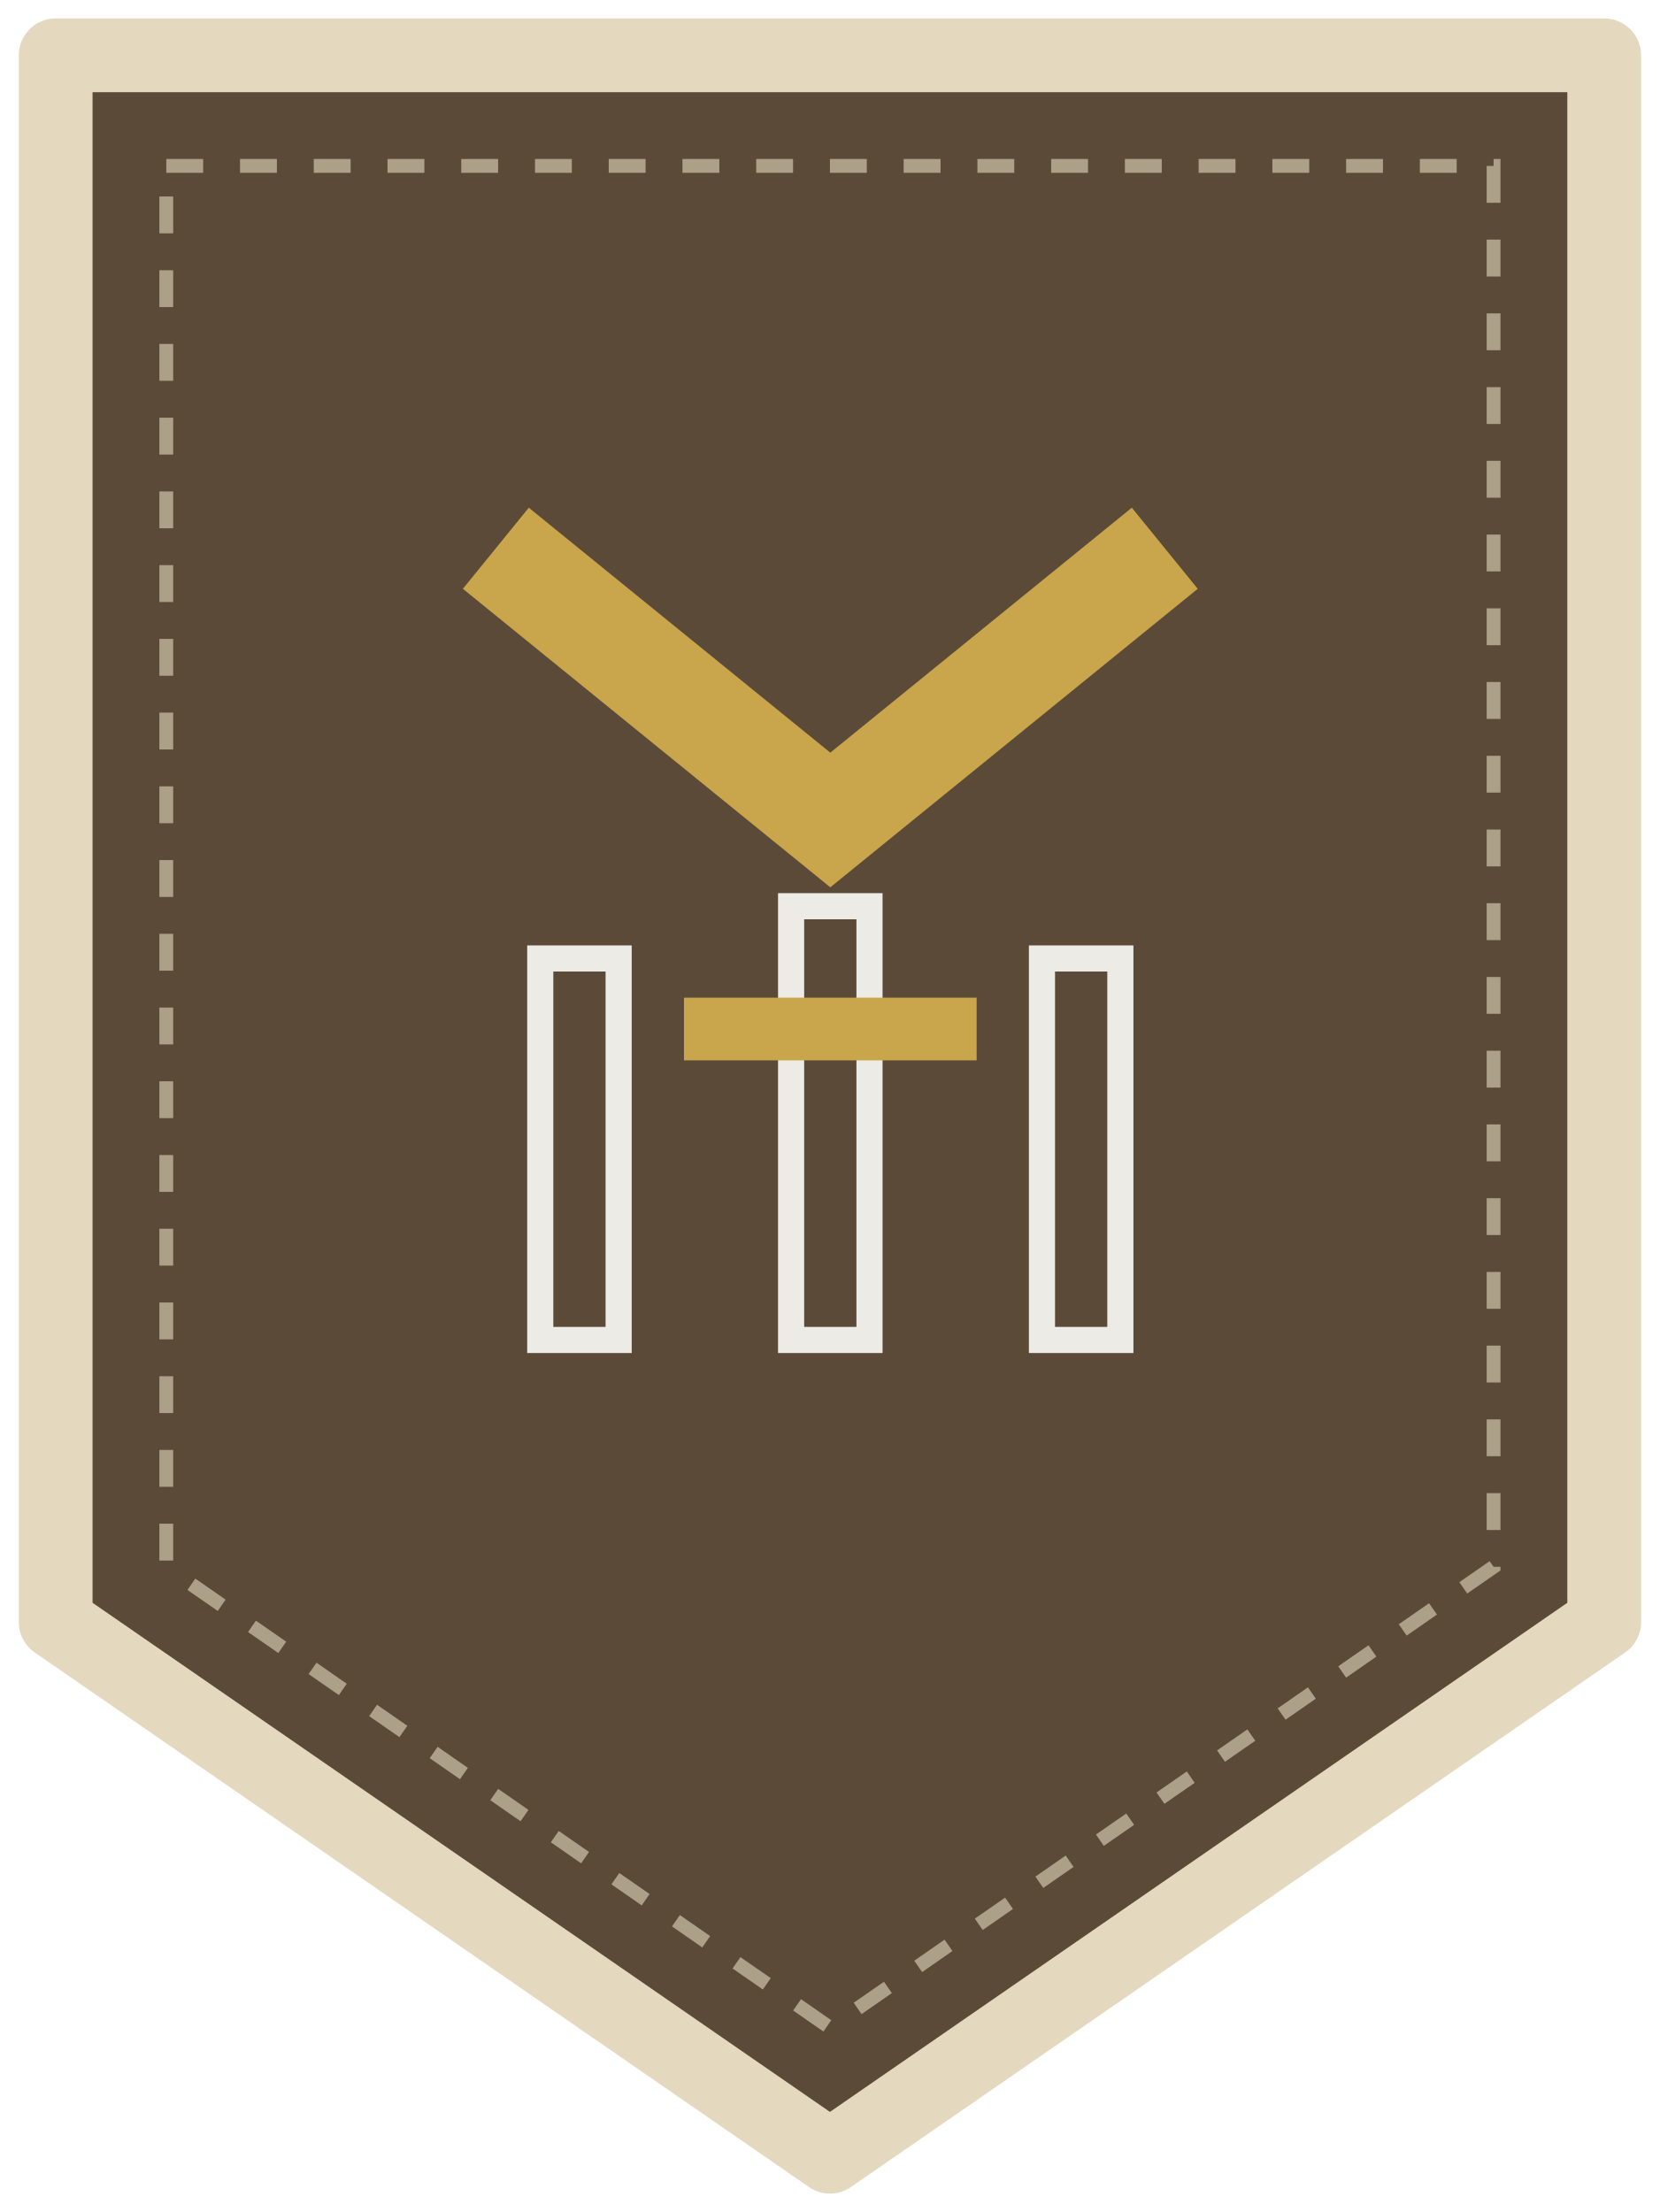
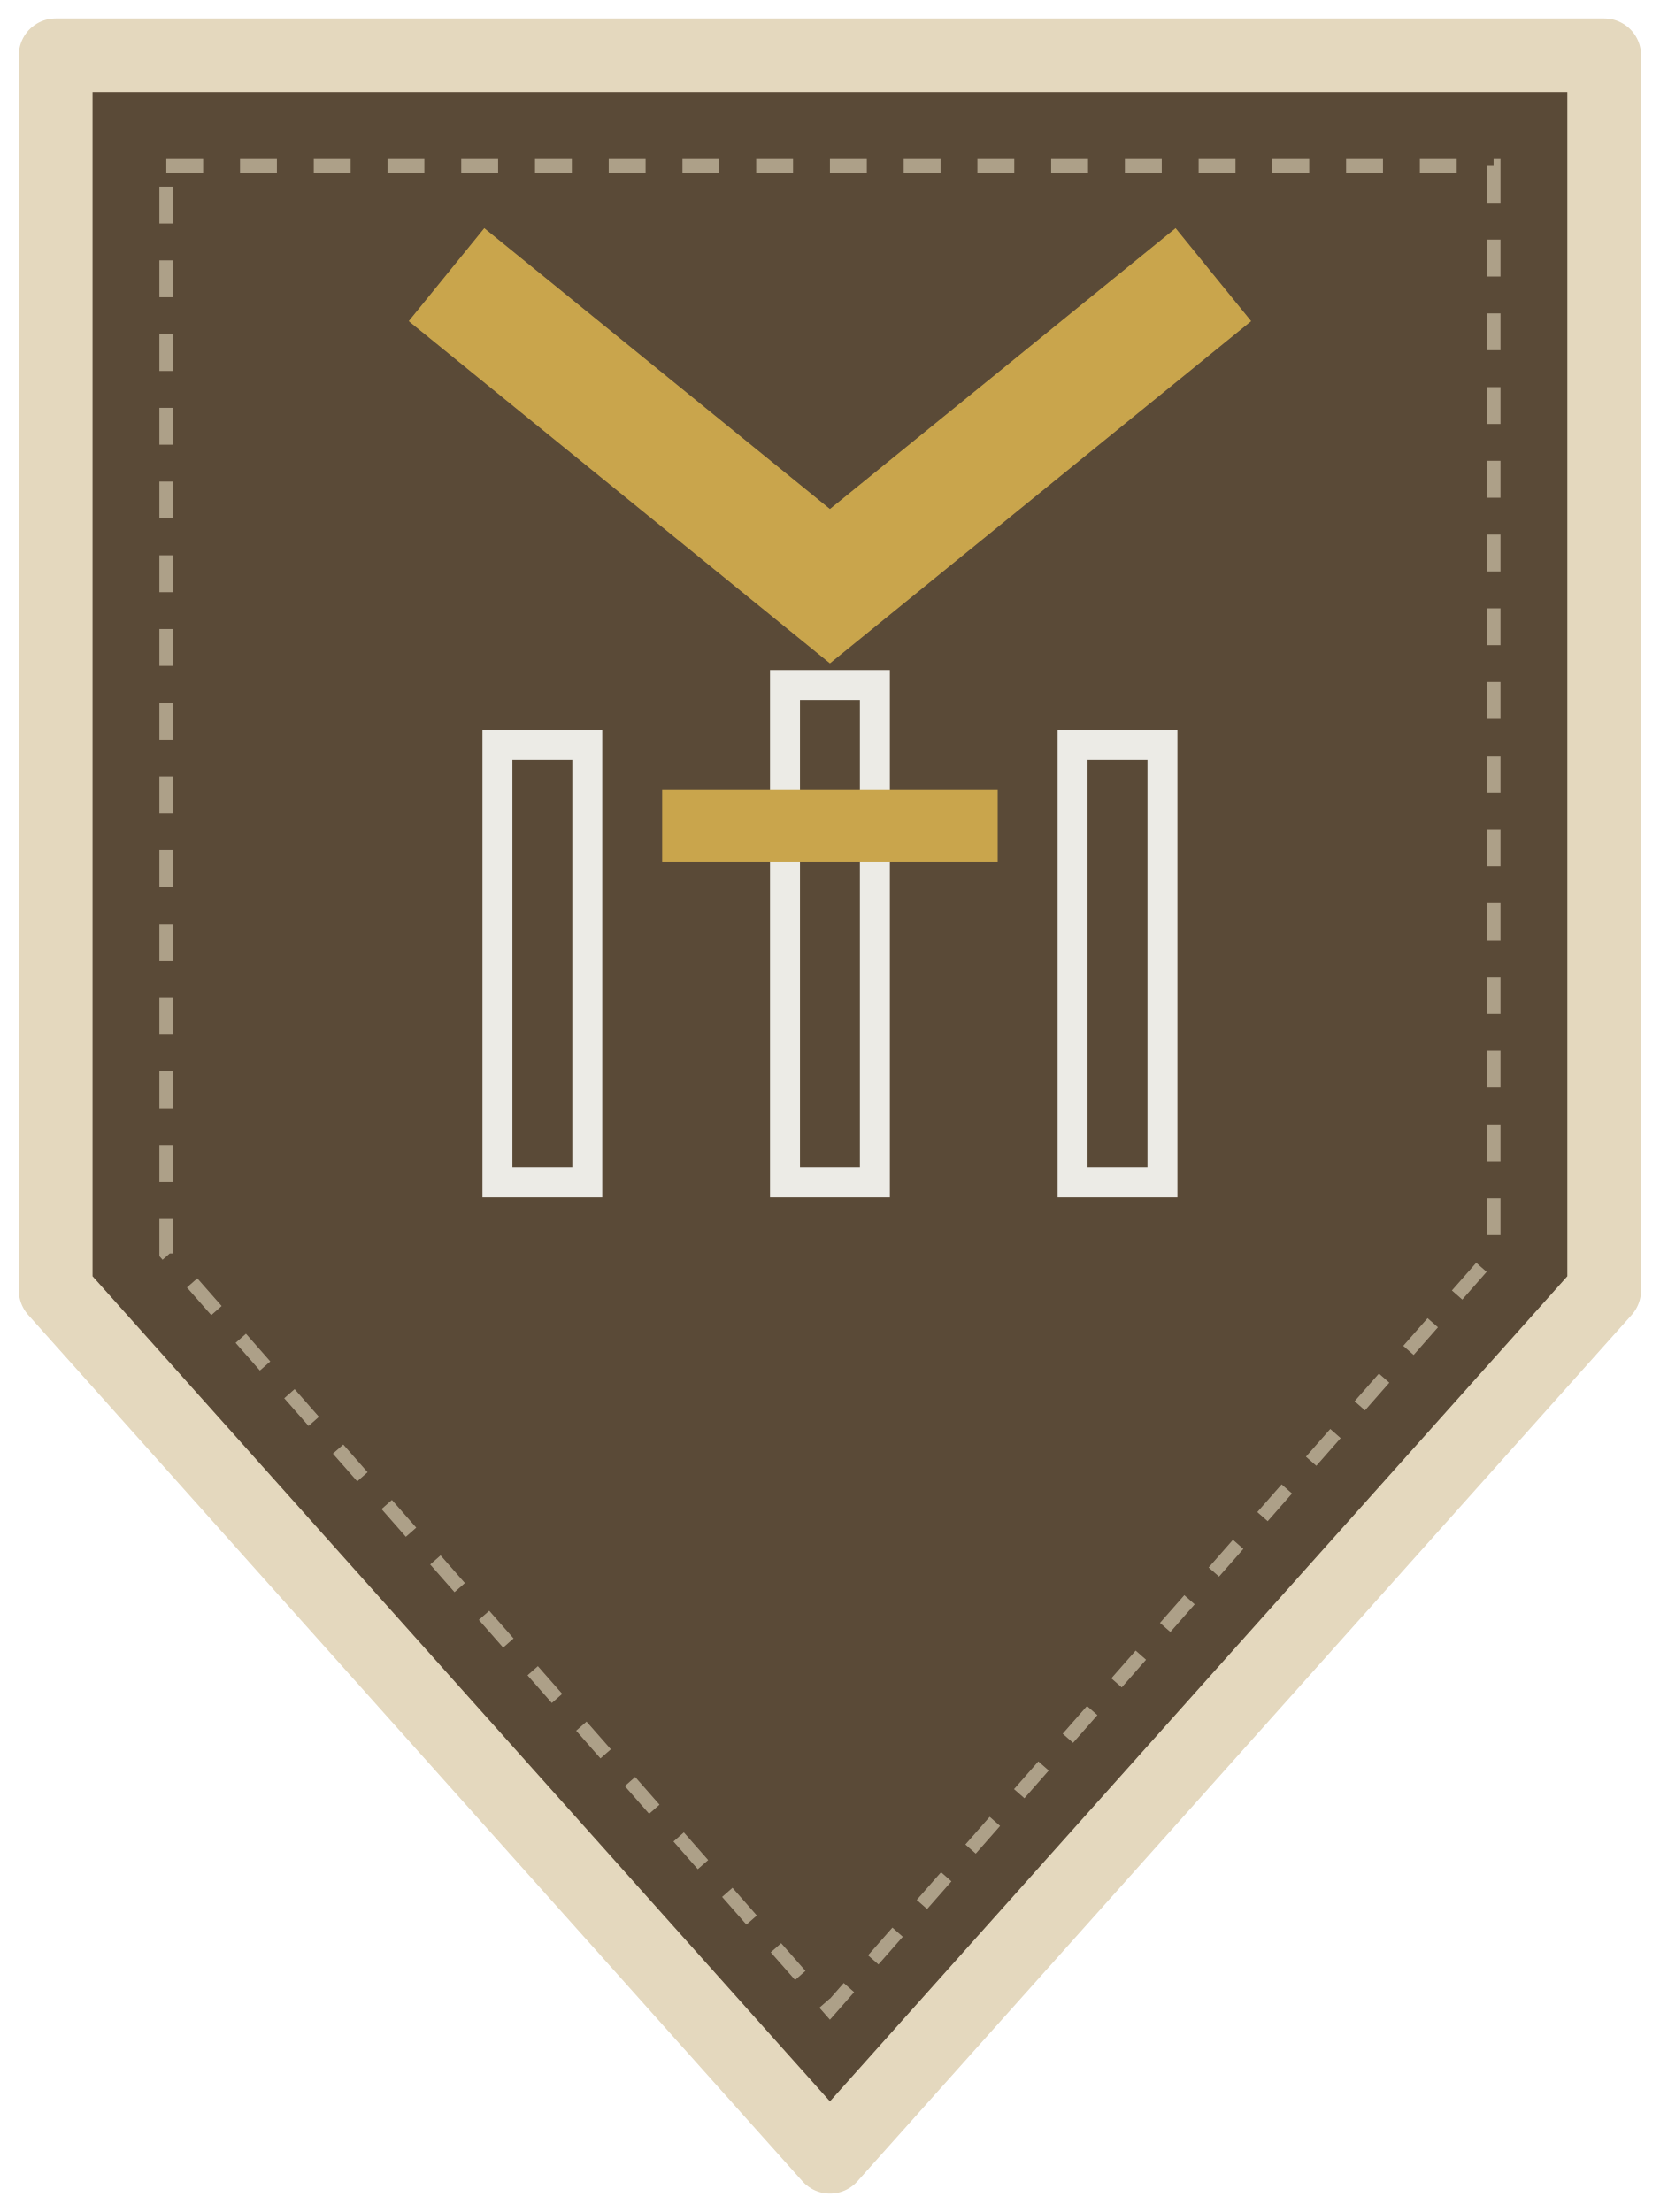
<svg xmlns="http://www.w3.org/2000/svg" viewBox="0 0 180 240" width="55mm" height="73.3mm">
-   <path d="M6 6 H174 V176 L90 234 L6 176 Z" fill="#5A4A37" stroke="#E4D8BE" stroke-width="8" stroke-linejoin="round" />
-   <path d="M18 18 H162 V170 L90 220 L18 170 Z" fill="none" stroke="#E4D8BE" stroke-width="1.5" stroke-dasharray="4 4" opacity="0.6" />
-   <g transform="translate(22 30) scale(0.567)">
+   <path d="M6 6 H174 V140 L90 234 L6 140 Z" fill="#5A4A37" stroke="#E4D8BE" stroke-width="8" stroke-linejoin="round" />
+   <path d="M18 18 H162 V136 L90 218 L18 136 Z" fill="none" stroke="#E4D8BE" stroke-width="1.5" stroke-dasharray="4 4" opacity="0.6" />
+   <g transform="translate(12 -4) scale(0.65)">
    <path d="M56 52 L120 104 L184 52" fill="none" stroke="#C9A54C" stroke-width="20" />
    <rect x="64.5" y="130.5" width="15" height="73" fill="none" stroke="#ECEBE6" stroke-width="5" />
    <rect x="112.5" y="120.5" width="15" height="83" fill="none" stroke="#ECEBE6" stroke-width="5" />
    <rect x="160.5" y="130.5" width="15" height="73" fill="none" stroke="#ECEBE6" stroke-width="5" />
    <rect x="92" y="138" width="56" height="12" fill="#C9A54C" />
  </g>
</svg>
